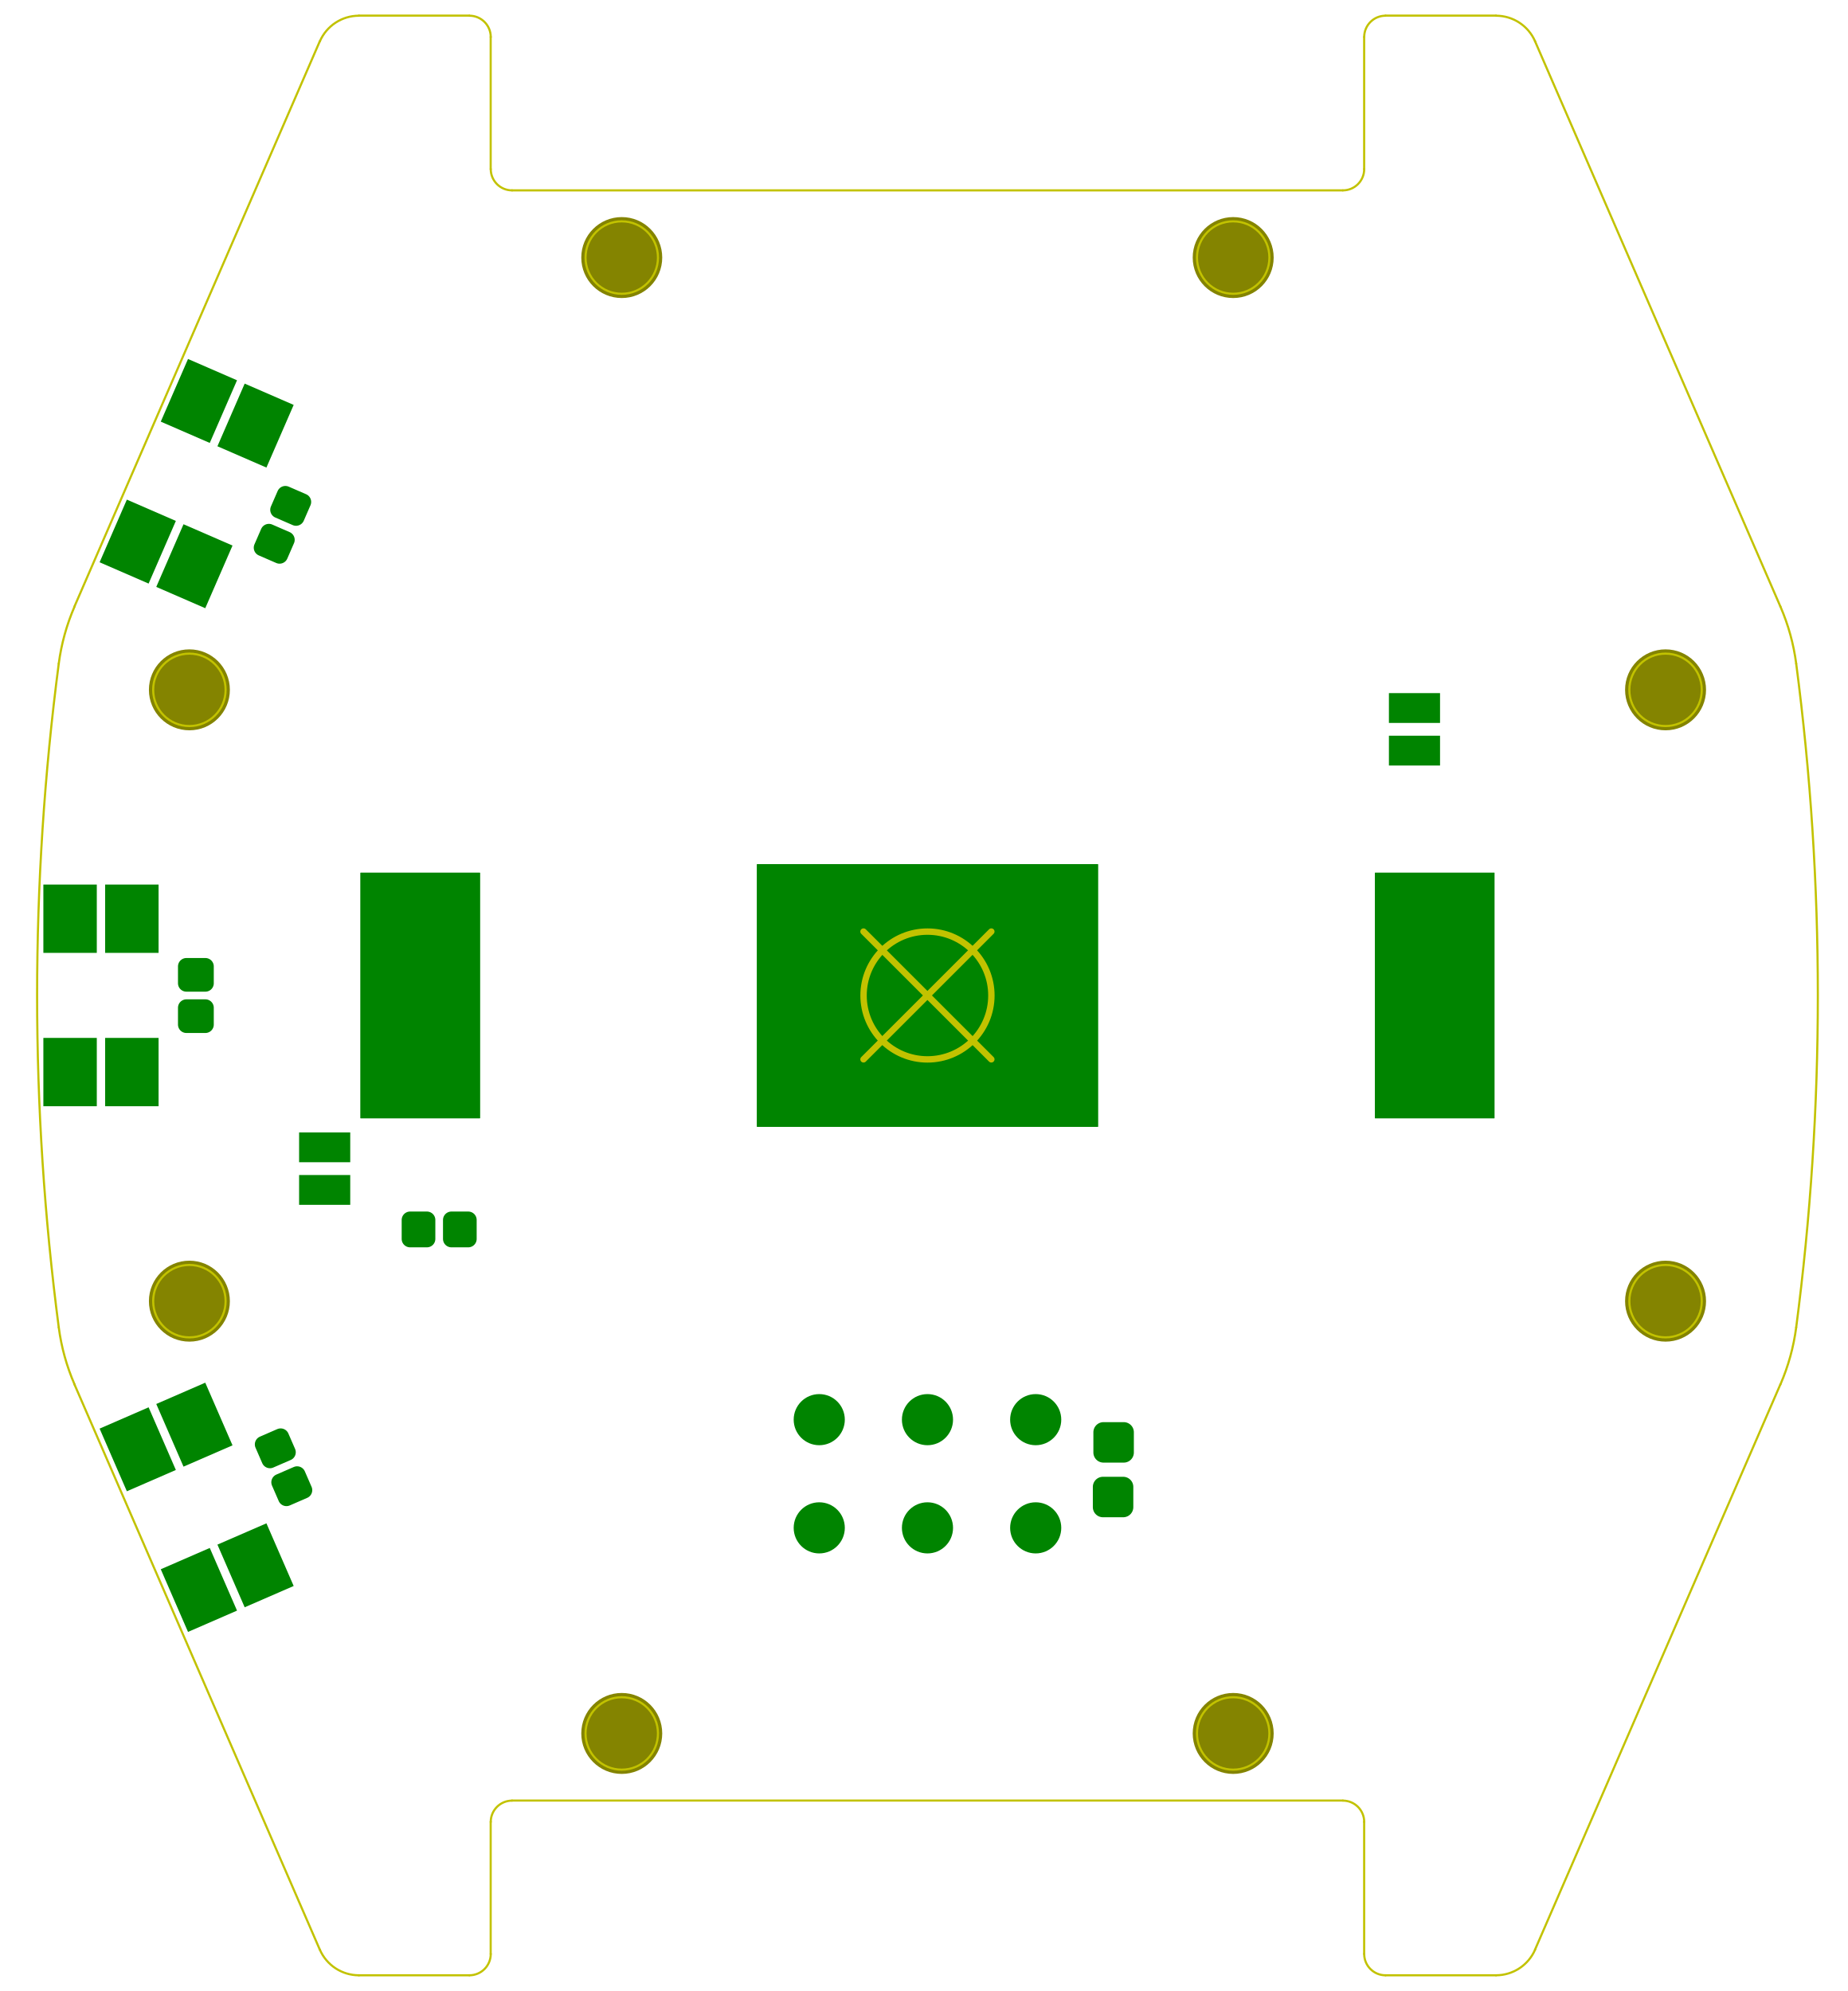
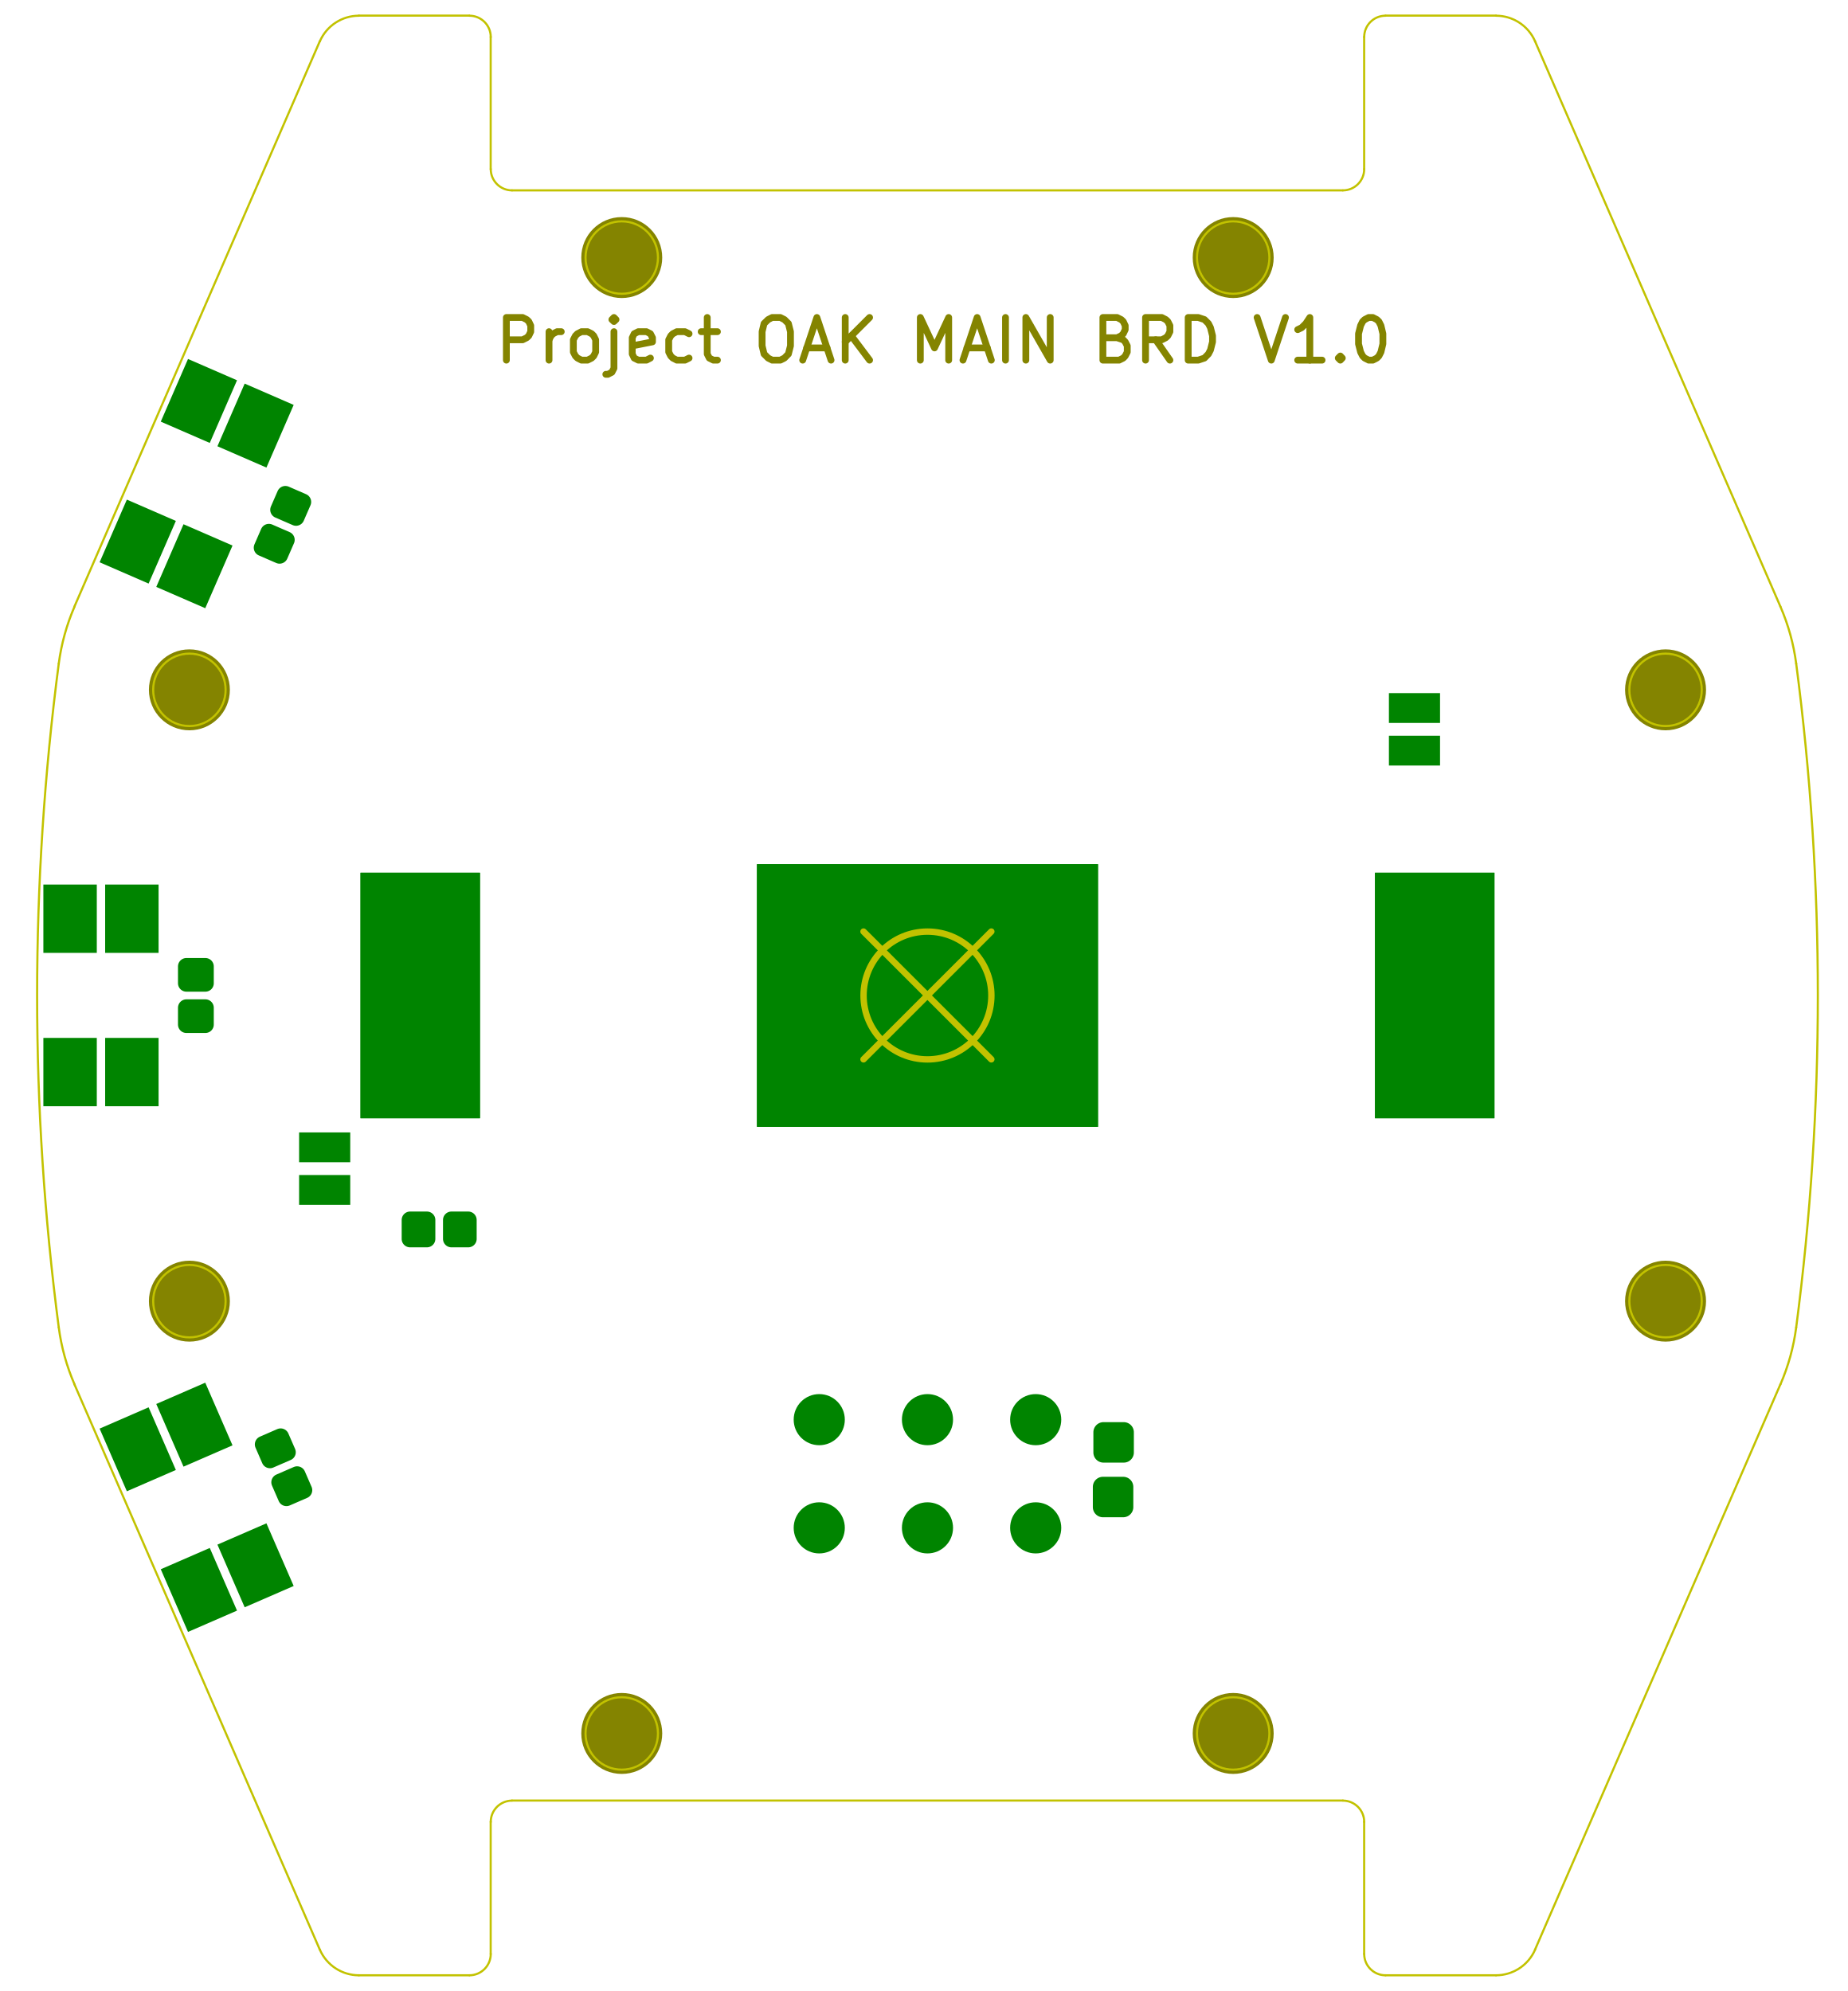
<svg xmlns="http://www.w3.org/2000/svg" version="1.1" width="4.336cm" height="4.674cm" viewBox="0 0 17070 18400">
  <g style="fill:#000000; fill-opacity:1;stroke:#000000; stroke-opacity:1; stroke-linecap:round; stroke-linejoin:round;" transform="translate(0 0) scale(1 1)">
</g>
  <g style="fill:#000000; fill-opacity:0.0;  stroke:#000000; stroke-width:-0; stroke-opacity:1;  stroke-linecap:round; stroke-linejoin:round;">
-     <g>
- </g>
-     <g style="fill:#008400; fill-opacity:0.0;  stroke:#008400; stroke-width:-0; stroke-opacity:1;  stroke-linecap:round; stroke-linejoin:round;">
+ </g>
+   <g style="fill:#848400; fill-opacity:0.0;  stroke:#848400; stroke-width:-0; stroke-opacity:1;  stroke-linecap:round; stroke-linejoin:round;">
+ </g>
+   <g style="fill:#848400; fill-opacity:0.0;  stroke:#848400; stroke-width:62.992; stroke-opacity:1;  stroke-linecap:round; stroke-linejoin:round;">
+     <text x="8720" y="3346.85" textLength="8190.94" font-size="524.934" lengthAdjust="spacingAndGlyphs" text-anchor="middle" opacity="0">Project OAK MAIN BRD V1.0</text>
+     <path d="M4679 3328 L4679 2934 L4829 2934 L4867 2953 L4886 2971 L4904 3009 L4904 3065 L4886 3103 L4867 3121 L4829 3140 L4679 3140 " />
+     <path d="M5073 3328 L5073 3065 " />
+     <path d="M5073 3140 L5092 3103 L5111 3084 L5148 3065 L5186 3065 " />
+     <path d="M5373 3328 L5336 3309 L5317 3290 L5298 3253 L5298 3140 L5317 3103 L5336 3084 L5373 3065 L5429 3065 L5467 3084 L5486 3103 L5504 3140 L5504 3253 L5486 3290 L5467 3309 L5429 3328 L5373 3328 " />
+     <path d="M5673 3065 L5673 3403 L5654 3440 L5617 3459 L5598 3459 " />
+     <path d="M5673 2934 L5654 2953 L5673 2971 L5692 2953 L5673 2934 L5673 2971 " />
+     <path d="M6010 3309 L5973 3328 L5898 3328 L5860 3309 L5842 3271 L5842 3121 L5860 3084 L5898 3065 L5973 3065 L6010 3084 L6029 3121 L6029 3159 L5842 3196 " />
+     <path d="M6367 3309 L6329 3328 L6254 3328 L6217 3309 L6198 3290 L6179 3253 L6179 3140 L6198 3103 L6217 3084 L6254 3065 L6329 3065 L6367 3084 " />
+     <path d="M6479 3065 L6629 3065 " />
+     <path d="M6535 2934 L6535 3271 L6554 3309 L6592 3328 L6629 3328 " />
+     <path d="M7135 2934 L7210 2934 L7248 2953 L7285 2990 L7304 3065 L7304 3196 L7285 3271 L7248 3309 L7210 3328 L7135 3328 L7098 3309 L7060 3271 L7042 3196 L7042 3065 L7060 2990 L7098 2953 L7135 2934 " />
+     <path d="M7454 3215 L7642 3215 " />
+     <path d="M7417 3328 L7548 2934 L7679 3328 " />
+     <path d="M7810 3328 L7810 2934 " />
+     <path d="M8035 3328 L7866 3103 " />
+     <path d="M8035 2934 L7810 3159 " />
+     <path d="M8504 3328 L8504 2934 L8635 3215 L8766 2934 L8766 3328 " />
+     <path d="M8935 3215 L9123 3215 " />
+     <path d="M8898 3328 L9029 2934 L9160 3328 " />
+     <path d="M9291 3328 L9291 2934 " />
+     <path d="M9479 3328 L9479 2934 L9704 3328 L9704 2934 " />
+     <path d="M10322 3121 L10379 3140 L10397 3159 L10416 3196 L10416 3253 L10397 3290 L10379 3309 L10341 3328 L10191 3328 L10191 2934 L10322 2934 L10360 2953 L10379 2971 L10397 3009 L10397 3046 L10379 3084 L10360 3103 L10322 3121 L10191 3121 " />
+     <path d="M10810 3328 L10679 3140 " />
+     <path d="M10585 3328 L10585 2934 L10735 2934 L10772 2953 L10791 2971 L10810 3009 L10810 3065 L10791 3103 L10772 3121 L10735 3140 L10585 3140 " />
+     <path d="M10979 3328 L10979 2934 L11072 2934 L11129 2953 L11166 2990 L11185 3028 L11204 3103 L11204 3159 L11185 3234 L11166 3271 L11129 3309 L11072 3328 L10979 3328 " />
+     <path d="M11616 2934 L11747 3328 L11878 2934 " />
+     <path d="M12216 3328 L11991 3328 " />
+     <path d="M12103 3328 L12103 2934 L12066 2990 L12028 3028 L11991 3046 " />
+     <path d="M12385 3290 L12403 3309 L12385 3328 L12366 3309 L12385 3290 L12385 3328 " />
+     <path d="M12647 2934 L12685 2934 L12722 2953 L12741 2971 L12760 3009 L12778 3084 L12778 3178 L12760 3253 L12741 3290 L12722 3309 L12685 3328 L12647 3328 L12610 3309 L12591 3290 L12572 3253 L12553 3178 L12553 3084 L12572 3009 L12591 2971 L12610 2953 L12647 2934 " />
+     <g>
+ </g>
+     <g>
+ </g>
+     <g>
+ </g>
+     <g>
+ </g>
+     <g style="fill:#008400; fill-opacity:0.0;  stroke:#008400; stroke-width:62.992; stroke-opacity:1;  stroke-linecap:round; stroke-linejoin:round;">
</g>
    <g style="fill:#008400; fill-opacity:0.0;  stroke:#008400; stroke-width:0; stroke-opacity:1;  stroke-linecap:round; stroke-linejoin:round;">
</g>
    <g style="fill:#008400; fill-opacity:1.0;  stroke:#008400; stroke-width:0; stroke-opacity:1;  stroke-linecap:round; stroke-linejoin:round;">
      <path style="fill:#008400; fill-opacity:1.0;  stroke:#008400; stroke-width:0; stroke-opacity:1;  stroke-linecap:round; stroke-linejoin:round;fill-rule:evenodd;" d="M 10182.3,13648.4 10173.3,13649.8 10164.4,13652 10155.7,13655.1 10147.4,13659 10139.5,13663.8 10132.2,13669.2 10125.4,13675.4 10119.2,13682.2 10113.8,13689.5 10109,13697.4 10105.1,13705.7 10102,13714.4 10099.8,13723.3 10098.4,13732.3 10098,13741.5 10098,13928.5 10098.4,13937.7 10099.8,13946.7 10102,13955.6 10105.1,13964.3 10109,13972.6 10113.8,13980.5 10119.2,13987.8 10125.4,13994.6 10132.2,14000.8 10139.5,14006.2 10147.4,14011 10155.7,14014.9 10164.4,14018 10173.3,14020.2 10182.3,14021.6 10191.5,14022 10378.5,14022 10387.7,14021.6 10396.7,14020.2 10405.6,14018 10414.3,14014.9 10422.6,14011 10430.5,14006.2 10437.8,14000.8 10444.6,13994.6 10450.8,13987.8 10456.2,13980.5 10461,13972.6 10464.9,13964.3 10468,13955.6 10470.2,13946.7 10471.6,13937.7 10472,13928.5 10472,13741.5 10471.6,13732.3 10470.2,13723.3 10468,13714.4 10464.9,13705.7 10461,13697.4 10456.2,13689.5 10450.8,13682.2 10444.6,13675.4 10437.8,13669.2 10430.5,13663.8 10422.6,13659 10414.3,13655.1 10405.6,13652 10396.7,13649.8 10387.7,13648.4 10378.5,13648 10191.5,13648 Z" />
    </g>
    <g>
</g>
    <g style="fill:#008400; fill-opacity:1.0;  stroke:#008400; stroke-width:0; stroke-opacity:1;  stroke-linecap:round; stroke-linejoin:round;">
      <path style="fill:#008400; fill-opacity:1.0;  stroke:#008400; stroke-width:0; stroke-opacity:1;  stroke-linecap:round; stroke-linejoin:round;fill-rule:evenodd;" d="M 10187.3,13143.4 10178.3,13144.8 10169.4,13147 10160.7,13150.1 10152.4,13154 10144.5,13158.8 10137.2,13164.2 10130.4,13170.4 10124.2,13177.2 10118.8,13184.5 10114,13192.4 10110.1,13200.7 10107,13209.4 10104.8,13218.3 10103.4,13227.3 10103,13236.5 10103,13423.5 10103.4,13432.7 10104.8,13441.7 10107,13450.6 10110.1,13459.3 10114,13467.6 10118.8,13475.5 10124.2,13482.8 10130.4,13489.6 10137.2,13495.8 10144.5,13501.2 10152.4,13506 10160.7,13509.9 10169.4,13513 10178.3,13515.2 10187.3,13516.6 10196.5,13517 10383.5,13517 10392.7,13516.6 10401.7,13515.2 10410.6,13513 10419.3,13509.9 10427.6,13506 10435.5,13501.2 10442.8,13495.8 10449.6,13489.6 10455.8,13482.8 10461.2,13475.5 10466,13467.6 10469.9,13459.3 10473,13450.6 10475.2,13441.7 10476.6,13432.7 10477,13423.5 10477,13236.5 10476.6,13227.3 10475.2,13218.3 10473,13209.4 10469.9,13200.7 10466,13192.4 10461.2,13184.5 10455.8,13177.2 10449.6,13170.4 10442.8,13164.2 10435.5,13158.8 10427.6,13154 10419.3,13150.1 10410.6,13147 10401.7,13144.8 10392.7,13143.4 10383.5,13143 10196.5,13143 Z" />
    </g>
    <g>
</g>
    <g>
</g>
    <g style="fill:#848400; fill-opacity:1.0;  stroke:#848400; stroke-width:0; stroke-opacity:1;  stroke-linecap:round; stroke-linejoin:round;">
      <circle cx="11394.9" cy="2380.02" r="374.016" />
    </g>
    <g style="fill:#848400; fill-opacity:1.0;  stroke:#848400; stroke-width:78.74; stroke-opacity:1;  stroke-linecap:round; stroke-linejoin:round;">
</g>
    <g>
</g>
    <g style="fill:#848400; fill-opacity:1.0;  stroke:#848400; stroke-width:78.74; stroke-opacity:1;  stroke-linecap:round; stroke-linejoin:round;">
</g>
    <g style="fill:#848400; fill-opacity:1.0;  stroke:#848400; stroke-width:0; stroke-opacity:1;  stroke-linecap:round; stroke-linejoin:round;">
      <circle cx="15390" cy="6375.07" r="374.016" />
    </g>
    <g style="fill:#848400; fill-opacity:1.0;  stroke:#848400; stroke-width:78.74; stroke-opacity:1;  stroke-linecap:round; stroke-linejoin:round;">
</g>
    <g>
</g>
    <g style="fill:#848400; fill-opacity:1.0;  stroke:#848400; stroke-width:78.74; stroke-opacity:1;  stroke-linecap:round; stroke-linejoin:round;">
</g>
    <g style="fill:#848400; fill-opacity:1.0;  stroke:#848400; stroke-width:0; stroke-opacity:1;  stroke-linecap:round; stroke-linejoin:round;">
      <circle cx="15390" cy="12024.9" r="374.016" />
    </g>
    <g style="fill:#848400; fill-opacity:1.0;  stroke:#848400; stroke-width:78.74; stroke-opacity:1;  stroke-linecap:round; stroke-linejoin:round;">
</g>
    <g>
</g>
    <g style="fill:#848400; fill-opacity:1.0;  stroke:#848400; stroke-width:78.74; stroke-opacity:1;  stroke-linecap:round; stroke-linejoin:round;">
</g>
    <g style="fill:#848400; fill-opacity:1.0;  stroke:#848400; stroke-width:0; stroke-opacity:1;  stroke-linecap:round; stroke-linejoin:round;">
      <circle cx="11394.9" cy="16020" r="374.016" />
    </g>
    <g style="fill:#848400; fill-opacity:1.0;  stroke:#848400; stroke-width:78.74; stroke-opacity:1;  stroke-linecap:round; stroke-linejoin:round;">
</g>
    <g>
</g>
    <g style="fill:#848400; fill-opacity:1.0;  stroke:#848400; stroke-width:78.74; stroke-opacity:1;  stroke-linecap:round; stroke-linejoin:round;">
</g>
    <g style="fill:#848400; fill-opacity:1.0;  stroke:#848400; stroke-width:0; stroke-opacity:1;  stroke-linecap:round; stroke-linejoin:round;">
      <circle cx="5745.07" cy="16020" r="374.016" />
    </g>
    <g style="fill:#848400; fill-opacity:1.0;  stroke:#848400; stroke-width:78.74; stroke-opacity:1;  stroke-linecap:round; stroke-linejoin:round;">
</g>
    <g>
</g>
    <g style="fill:#848400; fill-opacity:1.0;  stroke:#848400; stroke-width:78.74; stroke-opacity:1;  stroke-linecap:round; stroke-linejoin:round;">
</g>
    <g style="fill:#848400; fill-opacity:1.0;  stroke:#848400; stroke-width:0; stroke-opacity:1;  stroke-linecap:round; stroke-linejoin:round;">
      <circle cx="1750.02" cy="12024.9" r="374.016" />
    </g>
    <g style="fill:#848400; fill-opacity:1.0;  stroke:#848400; stroke-width:78.74; stroke-opacity:1;  stroke-linecap:round; stroke-linejoin:round;">
</g>
    <g>
</g>
    <g style="fill:#848400; fill-opacity:1.0;  stroke:#848400; stroke-width:78.74; stroke-opacity:1;  stroke-linecap:round; stroke-linejoin:round;">
</g>
    <g style="fill:#848400; fill-opacity:1.0;  stroke:#848400; stroke-width:0; stroke-opacity:1;  stroke-linecap:round; stroke-linejoin:round;">
      <circle cx="1750.02" cy="6375.07" r="374.016" />
    </g>
    <g style="fill:#848400; fill-opacity:1.0;  stroke:#848400; stroke-width:78.74; stroke-opacity:1;  stroke-linecap:round; stroke-linejoin:round;">
</g>
    <g>
</g>
    <g style="fill:#848400; fill-opacity:1.0;  stroke:#848400; stroke-width:78.74; stroke-opacity:1;  stroke-linecap:round; stroke-linejoin:round;">
</g>
    <g style="fill:#848400; fill-opacity:1.0;  stroke:#848400; stroke-width:0; stroke-opacity:1;  stroke-linecap:round; stroke-linejoin:round;">
      <circle cx="5745.07" cy="2380.02" r="374.016" />
    </g>
    <g style="fill:#848400; fill-opacity:1.0;  stroke:#848400; stroke-width:78.74; stroke-opacity:1;  stroke-linecap:round; stroke-linejoin:round;">
</g>
    <g>
</g>
    <g style="fill:#008400; fill-opacity:1.0;  stroke:#008400; stroke-width:78.74; stroke-opacity:1;  stroke-linecap:round; stroke-linejoin:round;">
</g>
    <g style="fill:#008400; fill-opacity:1.0;  stroke:#008400; stroke-width:0; stroke-opacity:1;  stroke-linecap:round; stroke-linejoin:round;">
      <path style="fill:#008400; fill-opacity:1.0;  stroke:#008400; stroke-width:0; stroke-opacity:1;  stroke-linecap:round; stroke-linejoin:round;fill-rule:evenodd;" d="M 13809,10334.6 13809,8065.35 12705,8065.35 12705,10334.6 Z" />
      <path style="fill:#008400; fill-opacity:1.0;  stroke:#008400; stroke-width:0; stroke-opacity:1;  stroke-linecap:round; stroke-linejoin:round;fill-rule:evenodd;" d="M 4434.96,10334.6 4434.96,8065.35 3331.02,8065.35 3331.02,10334.6 Z" />
      <path style="fill:#008400; fill-opacity:1.0;  stroke:#008400; stroke-width:0; stroke-opacity:1;  stroke-linecap:round; stroke-linejoin:round;fill-rule:evenodd;" d="M 10145.6,10413.4 10145.6,7986.61 6994.41,7986.61 6994.41,10413.4 Z" />
    </g>
    <g>
</g>
    <g>
</g>
    <g>
</g>
    <g>
</g>
    <g>
</g>
    <g style="fill:#008400; fill-opacity:1.0;  stroke:#008400; stroke-width:0; stroke-opacity:1;  stroke-linecap:round; stroke-linejoin:round;">
      <path style="fill:#008400; fill-opacity:1.0;  stroke:#008400; stroke-width:0; stroke-opacity:1;  stroke-linecap:round; stroke-linejoin:round;fill-rule:evenodd;" d="M 1938.29,14305.7 1485.54,14502.6 1737.35,15081.7 2190.1,14884.8 Z" />
      <path style="fill:#008400; fill-opacity:1.0;  stroke:#008400; stroke-width:0; stroke-opacity:1;  stroke-linecap:round; stroke-linejoin:round;fill-rule:evenodd;" d="M 1373.14,13005.9 920.382,13202.8 1172.19,13781.9 1624.94,13585.1 Z" />
      <path style="fill:#008400; fill-opacity:1.0;  stroke:#008400; stroke-width:0; stroke-opacity:1;  stroke-linecap:round; stroke-linejoin:round;fill-rule:evenodd;" d="M 2461.81,14078.1 2009.06,14274.9 2260.86,14854.1 2713.62,14657.2 Z" />
      <path style="fill:#008400; fill-opacity:1.0;  stroke:#008400; stroke-width:0; stroke-opacity:1;  stroke-linecap:round; stroke-linejoin:round;fill-rule:evenodd;" d="M 1896.65,12778.3 1443.9,12975.2 1695.71,13554.3 2148.46,13357.4 Z" />
    </g>
    <g>
</g>
    <g style="fill:#008400; fill-opacity:1.0;  stroke:#008400; stroke-width:0; stroke-opacity:1;  stroke-linecap:round; stroke-linejoin:round;">
      <path style="fill:#008400; fill-opacity:1.0;  stroke:#008400; stroke-width:0; stroke-opacity:1;  stroke-linecap:round; stroke-linejoin:round;fill-rule:evenodd;" d="M 894.417,9591.91 400.717,9591.91 400.717,10223.4 894.417,10223.4 Z" />
      <path style="fill:#008400; fill-opacity:1.0;  stroke:#008400; stroke-width:0; stroke-opacity:1;  stroke-linecap:round; stroke-linejoin:round;fill-rule:evenodd;" d="M 894.417,8174.59 400.717,8174.59 400.717,8806.09 894.417,8806.09 Z" />
      <path style="fill:#008400; fill-opacity:1.0;  stroke:#008400; stroke-width:0; stroke-opacity:1;  stroke-linecap:round; stroke-linejoin:round;fill-rule:evenodd;" d="M 1465.28,9591.91 971.583,9591.91 971.583,10223.4 1465.28,10223.4 Z" />
      <path style="fill:#008400; fill-opacity:1.0;  stroke:#008400; stroke-width:0; stroke-opacity:1;  stroke-linecap:round; stroke-linejoin:round;fill-rule:evenodd;" d="M 1465.28,8174.59 971.583,8174.59 971.583,8806.09 1465.28,8806.09 Z" />
    </g>
    <g>
</g>
    <g style="fill:#008400; fill-opacity:1.0;  stroke:#008400; stroke-width:0; stroke-opacity:1;  stroke-linecap:round; stroke-linejoin:round;">
      <path style="fill:#008400; fill-opacity:1.0;  stroke:#008400; stroke-width:0; stroke-opacity:1;  stroke-linecap:round; stroke-linejoin:round;fill-rule:evenodd;" d="M 1624.94,4813.94 1172.19,4617.08 920.382,5196.2 1373.14,5393.06 Z" />
      <path style="fill:#008400; fill-opacity:1.0;  stroke:#008400; stroke-width:0; stroke-opacity:1;  stroke-linecap:round; stroke-linejoin:round;fill-rule:evenodd;" d="M 2190.1,3514.17 1737.35,3317.31 1485.54,3896.43 1938.29,4093.29 Z" />
      <path style="fill:#008400; fill-opacity:1.0;  stroke:#008400; stroke-width:0; stroke-opacity:1;  stroke-linecap:round; stroke-linejoin:round;fill-rule:evenodd;" d="M 2148.46,5041.57 1695.71,4844.71 1443.9,5423.83 1896.65,5620.69 Z" />
      <path style="fill:#008400; fill-opacity:1.0;  stroke:#008400; stroke-width:0; stroke-opacity:1;  stroke-linecap:round; stroke-linejoin:round;fill-rule:evenodd;" d="M 2713.62,3741.8 2260.86,3544.94 2009.06,4124.06 2461.81,4320.92 Z" />
    </g>
    <g>
</g>
    <g>
</g>
    <g>
</g>
    <g>
</g>
    <g>
</g>
    <g style="fill:#008400; fill-opacity:1.0;  stroke:#008400; stroke-width:0; stroke-opacity:1;  stroke-linecap:round; stroke-linejoin:round;">
      <path style="fill:#008400; fill-opacity:1.0;  stroke:#008400; stroke-width:0; stroke-opacity:1;  stroke-linecap:round; stroke-linejoin:round;fill-rule:evenodd;" d="M 1714.78,9235.81 1707.23,9236.93 1699.83,9238.78 1692.65,9241.35 1685.75,9244.61 1679.2,9248.54 1673.07,9253.08 1667.42,9258.21 1662.3,9263.86 1657.75,9269.99 1653.83,9276.54 1650.56,9283.43 1647.99,9290.62 1646.14,9298.02 1645.02,9305.57 1644.65,9313.19 1644.65,9468.7 1645.02,9476.32 1646.14,9483.87 1647.99,9491.27 1650.56,9498.46 1653.83,9505.35 1657.75,9511.9 1662.3,9518.03 1667.42,9523.68 1673.07,9528.81 1679.2,9533.35 1685.75,9537.28 1692.65,9540.54 1699.83,9543.11 1707.23,9544.96 1714.78,9546.08 1722.4,9546.46 1897.6,9546.46 1905.22,9546.08 1912.77,9544.96 1920.17,9543.11 1927.35,9540.54 1934.25,9537.28 1940.8,9533.35 1946.93,9528.81 1952.58,9523.68 1957.7,9518.03 1962.25,9511.9 1966.17,9505.35 1969.44,9498.46 1972.01,9491.27 1973.86,9483.87 1974.98,9476.32 1975.35,9468.7 1975.35,9313.19 1974.98,9305.57 1973.86,9298.02 1972.01,9290.62 1969.44,9283.43 1966.17,9276.54 1962.25,9269.99 1957.7,9263.86 1952.58,9258.21 1946.93,9253.08 1940.8,9248.54 1934.25,9244.61 1927.35,9241.35 1920.17,9238.78 1912.77,9236.93 1905.22,9235.81 1897.6,9235.43 1722.4,9235.43 Z" />
      <path style="fill:#008400; fill-opacity:1.0;  stroke:#008400; stroke-width:0; stroke-opacity:1;  stroke-linecap:round; stroke-linejoin:round;fill-rule:evenodd;" d="M 1714.78,8853.92 1707.23,8855.04 1699.83,8856.89 1692.65,8859.46 1685.75,8862.72 1679.2,8866.65 1673.07,8871.19 1667.42,8876.32 1662.3,8881.97 1657.75,8888.1 1653.83,8894.65 1650.56,8901.54 1647.99,8908.73 1646.14,8916.13 1645.02,8923.68 1644.65,8931.3 1644.65,9086.81 1645.02,9094.43 1646.14,9101.98 1647.99,9109.38 1650.56,9116.57 1653.83,9123.46 1657.75,9130.01 1662.3,9136.14 1667.42,9141.79 1673.07,9146.92 1679.2,9151.46 1685.75,9155.39 1692.65,9158.65 1699.83,9161.22 1707.23,9163.07 1714.78,9164.19 1722.4,9164.57 1897.6,9164.57 1905.22,9164.19 1912.77,9163.07 1920.17,9161.22 1927.35,9158.65 1934.25,9155.39 1940.8,9151.46 1946.93,9146.92 1952.58,9141.79 1957.7,9136.14 1962.25,9130.01 1966.17,9123.46 1969.44,9116.57 1972.01,9109.38 1973.86,9101.98 1974.98,9094.43 1975.35,9086.81 1975.35,8931.3 1974.98,8923.68 1973.86,8916.13 1972.01,8908.73 1969.44,8901.54 1966.17,8894.65 1962.25,8888.1 1957.7,8881.97 1952.58,8876.32 1946.93,8871.19 1940.8,8866.65 1934.25,8862.72 1927.35,8859.46 1920.17,8856.89 1912.77,8855.04 1905.22,8853.92 1897.6,8853.54 1722.4,8853.54 Z" />
    </g>
    <g>
</g>
    <g style="fill:#008400; fill-opacity:1.0;  stroke:#008400; stroke-width:0; stroke-opacity:1;  stroke-linecap:round; stroke-linejoin:round;">
      <path style="fill:#008400; fill-opacity:1.0;  stroke:#008400; stroke-width:0; stroke-opacity:1;  stroke-linecap:round; stroke-linejoin:round;fill-rule:evenodd;" d="M 2630.54,4491.15 2622.97,4492.14 2615.54,4493.87 2608.31,4496.31 2601.36,4499.45 2594.75,4503.26 2588.54,4507.7 2582.8,4512.72 2577.57,4518.29 2572.92,4524.34 2568.89,4530.81 2565.5,4537.65 2503.49,4680.26 2500.8,4687.4 2498.82,4694.77 2497.56,4702.3 2497.06,4709.91 2497.3,4717.54 2498.29,4725.11 2500.01,4732.54 2502.46,4739.77 2505.6,4746.72 2509.41,4753.33 2513.84,4759.54 2518.87,4765.28 2524.43,4770.51 2530.48,4775.16 2536.96,4779.19 2543.8,4782.58 2704.46,4852.44 2711.6,4855.13 2718.97,4857.11 2726.5,4858.37 2734.11,4858.87 2741.74,4858.63 2749.3,4857.64 2756.74,4855.92 2763.96,4853.47 2770.92,4850.33 2777.53,4846.52 2783.74,4842.09 2789.48,4837.06 2794.7,4831.5 2799.35,4825.45 2803.39,4818.97 2806.77,4812.13 2868.78,4669.52 2871.48,4662.38 2873.46,4655.01 2874.71,4647.49 2875.22,4639.87 2874.98,4632.25 2873.99,4624.68 2872.27,4617.25 2869.82,4610.02 2866.68,4603.06 2862.87,4596.45 2858.44,4590.24 2853.41,4584.5 2847.85,4579.28 2841.8,4574.63 2835.32,4570.59 2828.48,4567.21 2667.82,4497.35 2660.68,4494.65 2653.31,4492.67 2645.78,4491.42 2638.17,4490.91 Z" />
      <path style="fill:#008400; fill-opacity:1.0;  stroke:#008400; stroke-width:0; stroke-opacity:1;  stroke-linecap:round; stroke-linejoin:round;fill-rule:evenodd;" d="M 2478.26,4841.37 2470.7,4842.36 2463.26,4844.08 2456.04,4846.53 2449.08,4849.67 2442.47,4853.48 2436.26,4857.91 2430.52,4862.94 2425.3,4868.5 2420.65,4874.55 2416.61,4881.03 2413.23,4887.87 2351.22,5030.48 2348.52,5037.62 2346.54,5044.99 2345.29,5052.51 2344.78,5060.13 2345.02,5067.75 2346.01,5075.32 2347.73,5082.75 2350.18,5089.98 2353.32,5096.94 2357.13,5103.55 2361.56,5109.76 2366.59,5115.5 2372.15,5120.72 2378.2,5125.37 2384.68,5129.41 2391.52,5132.79 2552.18,5202.65 2559.32,5205.35 2566.69,5207.33 2574.22,5208.58 2581.83,5209.09 2589.46,5208.85 2597.03,5207.86 2604.46,5206.13 2611.69,5203.69 2618.64,5200.55 2625.25,5196.74 2631.46,5192.3 2637.2,5187.28 2642.43,5181.71 2647.08,5175.66 2651.11,5169.19 2654.5,5162.35 2716.51,5019.74 2719.2,5012.6 2721.18,5005.23 2722.44,4997.7 2722.94,4990.09 2722.7,4982.46 2721.71,4974.89 2719.99,4967.46 2717.54,4960.23 2714.4,4953.28 2710.59,4946.67 2706.16,4940.46 2701.13,4934.72 2695.57,4929.49 2689.52,4924.84 2683.04,4920.81 2676.2,4917.42 2515.54,4847.56 2508.4,4844.87 2501.03,4842.89 2493.5,4841.63 2485.89,4841.13 Z" />
    </g>
    <g>
</g>
    <g style="fill:#008400; fill-opacity:1.0;  stroke:#008400; stroke-width:0; stroke-opacity:1;  stroke-linecap:round; stroke-linejoin:round;">
      <path style="fill:#008400; fill-opacity:1.0;  stroke:#008400; stroke-width:0; stroke-opacity:1;  stroke-linecap:round; stroke-linejoin:round;fill-rule:evenodd;" d="M 2584.22,13201.4 2576.69,13202.7 2569.32,13204.7 2562.18,13207.3 2401.52,13277.2 2394.68,13280.6 2388.2,13284.6 2382.15,13289.3 2376.59,13294.5 2371.56,13300.2 2367.13,13306.5 2363.32,13313.1 2360.18,13320 2357.73,13327.2 2356.01,13334.7 2355.02,13342.2 2354.78,13349.9 2355.29,13357.5 2356.54,13365 2358.52,13372.4 2361.22,13379.5 2423.23,13522.1 2426.61,13529 2430.65,13535.4 2435.3,13541.5 2440.52,13547.1 2446.26,13552.1 2452.47,13556.5 2459.08,13560.3 2466.04,13563.5 2473.26,13565.9 2480.7,13567.6 2488.26,13568.6 2495.89,13568.9 2503.5,13568.4 2511.03,13567.1 2518.4,13565.1 2525.54,13562.4 2686.2,13492.6 2693.04,13489.2 2699.52,13485.2 2705.57,13480.5 2711.13,13475.3 2716.16,13469.5 2720.59,13463.3 2724.4,13456.7 2727.54,13449.8 2729.99,13442.5 2731.71,13435.1 2732.7,13427.5 2732.94,13419.9 2732.44,13412.3 2731.18,13404.8 2729.2,13397.4 2726.51,13390.3 2664.5,13247.7 2661.11,13240.8 2657.08,13234.3 2652.43,13228.3 2647.2,13222.7 2641.46,13217.7 2635.25,13213.3 2628.64,13209.5 2621.69,13206.3 2614.46,13203.9 2607.03,13202.1 2599.46,13201.2 2591.83,13200.9 Z" />
      <path style="fill:#008400; fill-opacity:1.0;  stroke:#008400; stroke-width:0; stroke-opacity:1;  stroke-linecap:round; stroke-linejoin:round;fill-rule:evenodd;" d="M 2736.5,13551.6 2728.97,13552.9 2721.6,13554.9 2714.46,13557.6 2553.8,13627.4 2546.96,13630.8 2540.48,13634.8 2534.43,13639.5 2528.87,13644.7 2523.84,13650.5 2519.41,13656.7 2515.6,13663.3 2512.46,13670.2 2510.01,13677.5 2508.29,13684.9 2507.3,13692.5 2507.06,13700.1 2507.56,13707.7 2508.82,13715.2 2510.8,13722.6 2513.49,13729.7 2575.5,13872.3 2578.89,13879.2 2582.92,13885.7 2587.57,13891.7 2592.8,13897.3 2598.54,13902.3 2604.75,13906.7 2611.36,13910.5 2618.31,13913.7 2625.54,13916.1 2632.97,13917.9 2640.54,13918.8 2648.17,13919.1 2655.78,13918.6 2663.31,13917.3 2670.68,13915.3 2677.82,13912.7 2838.48,13842.8 2845.32,13839.4 2851.8,13835.4 2857.85,13830.7 2863.41,13825.5 2868.44,13819.8 2872.87,13813.5 2876.68,13806.9 2879.82,13800 2882.27,13792.8 2883.99,13785.3 2884.98,13777.8 2885.22,13770.1 2884.71,13762.5 2883.46,13755 2881.48,13747.6 2878.78,13740.5 2816.77,13597.9 2813.39,13591 2809.35,13584.6 2804.7,13578.5 2799.48,13572.9 2793.74,13567.9 2787.53,13563.5 2780.92,13559.7 2773.96,13556.5 2766.74,13554.1 2759.3,13552.4 2751.74,13551.4 2744.11,13551.1 Z" />
    </g>
    <g>
</g>
    <g style="fill:#008400; fill-opacity:1.0;  stroke:#008400; stroke-width:0; stroke-opacity:1;  stroke-linecap:round; stroke-linejoin:round;">
      <path style="fill:#008400; fill-opacity:1.0;  stroke:#008400; stroke-width:0; stroke-opacity:1;  stroke-linecap:round; stroke-linejoin:round;fill-rule:evenodd;" d="M 3781.68,11197 3774.13,11198.1 3766.73,11200 3759.54,11202.6 3752.65,11205.8 3746.1,11209.8 3739.97,11214.3 3734.32,11219.4 3729.19,11225.1 3724.65,11231.2 3720.72,11237.7 3717.46,11244.6 3714.89,11251.8 3713.04,11259.2 3711.92,11266.8 3711.54,11274.4 3711.54,11449.6 3711.92,11457.2 3713.04,11464.8 3714.89,11472.2 3717.46,11479.4 3720.72,11486.3 3724.65,11492.8 3729.19,11498.9 3734.32,11504.6 3739.97,11509.7 3746.1,11514.2 3752.65,11518.2 3759.54,11521.4 3766.73,11524 3774.13,11525.9 3781.68,11527 3789.3,11527.4 3944.81,11527.4 3952.43,11527 3959.98,11525.9 3967.38,11524 3974.57,11521.4 3981.46,11518.2 3988.01,11514.2 3994.14,11509.7 3999.79,11504.6 4004.92,11498.9 4009.46,11492.8 4013.39,11486.3 4016.65,11479.4 4019.22,11472.2 4021.07,11464.8 4022.19,11457.2 4022.57,11449.6 4022.57,11274.4 4022.19,11266.8 4021.07,11259.2 4019.22,11251.8 4016.65,11244.6 4013.39,11237.7 4009.46,11231.2 4004.92,11225.1 3999.79,11219.4 3994.14,11214.3 3988.01,11209.8 3981.46,11205.8 3974.57,11202.6 3967.38,11200 3959.98,11198.1 3952.43,11197 3944.81,11196.6 3789.3,11196.6 Z" />
      <path style="fill:#008400; fill-opacity:1.0;  stroke:#008400; stroke-width:0; stroke-opacity:1;  stroke-linecap:round; stroke-linejoin:round;fill-rule:evenodd;" d="M 4163.57,11197 4156.02,11198.1 4148.62,11200 4141.43,11202.6 4134.54,11205.8 4127.99,11209.8 4121.86,11214.3 4116.21,11219.4 4111.08,11225.1 4106.54,11231.2 4102.61,11237.7 4099.35,11244.6 4096.78,11251.8 4094.93,11259.2 4093.81,11266.8 4093.43,11274.4 4093.43,11449.6 4093.81,11457.2 4094.93,11464.8 4096.78,11472.2 4099.35,11479.4 4102.61,11486.3 4106.54,11492.8 4111.08,11498.9 4116.21,11504.6 4121.86,11509.7 4127.99,11514.2 4134.54,11518.2 4141.43,11521.4 4148.62,11524 4156.02,11525.9 4163.57,11527 4171.19,11527.4 4326.7,11527.4 4334.32,11527 4341.87,11525.9 4349.27,11524 4356.46,11521.4 4363.35,11518.2 4369.9,11514.2 4376.03,11509.7 4381.68,11504.6 4386.81,11498.9 4391.35,11492.8 4395.28,11486.3 4398.54,11479.4 4401.11,11472.2 4402.96,11464.8 4404.08,11457.2 4404.46,11449.6 4404.46,11274.4 4404.08,11266.8 4402.96,11259.2 4401.11,11251.8 4398.54,11244.6 4395.28,11237.7 4391.35,11231.2 4386.81,11225.1 4381.68,11219.4 4376.03,11214.3 4369.9,11209.8 4363.35,11205.8 4356.46,11202.6 4349.27,11200 4341.87,11198.1 4334.32,11197 4326.7,11196.6 4171.19,11196.6 Z" />
    </g>
    <g>
</g>
    <g>
</g>
    <g>
</g>
    <g>
</g>
    <g>
</g>
    <g>
</g>
    <g>
</g>
    <g>
</g>
    <g>
</g>
    <g>
</g>
    <g>
</g>
    <g>
</g>
    <g>
</g>
    <g>
</g>
    <g>
</g>
    <g>
</g>
    <g>
</g>
    <g>
</g>
    <g>
</g>
    <g>
</g>
    <g>
</g>
    <g>
</g>
    <g>
</g>
    <g>
</g>
    <g>
</g>
    <g>
</g>
    <g>
</g>
    <g>
</g>
    <g>
</g>
    <g>
</g>
    <g>
</g>
    <g>
</g>
    <g>
</g>
    <g>
</g>
    <g>
</g>
    <g>
</g>
    <g>
</g>
    <g>
</g>
    <g>
</g>
    <g>
</g>
    <g>
</g>
    <g>
</g>
    <g>
</g>
    <g>
</g>
    <g>
</g>
    <g>
</g>
    <g>
</g>
    <g>
</g>
    <g>
</g>
    <g>
</g>
    <g>
</g>
    <g>
</g>
    <g>
</g>
    <g>
</g>
    <g>
</g>
    <g style="fill:#008400; fill-opacity:1.0;  stroke:#008400; stroke-width:0; stroke-opacity:1;  stroke-linecap:round; stroke-linejoin:round;">
      <circle cx="7570" cy="14120" r="236.22" />
    </g>
    <g style="fill:#008400; fill-opacity:1.0;  stroke:#008400; stroke-width:78.74; stroke-opacity:1;  stroke-linecap:round; stroke-linejoin:round;">
</g>
    <g>
</g>
    <g style="fill:#008400; fill-opacity:1.0;  stroke:#008400; stroke-width:78.74; stroke-opacity:1;  stroke-linecap:round; stroke-linejoin:round;">
</g>
    <g style="fill:#008400; fill-opacity:1.0;  stroke:#008400; stroke-width:0; stroke-opacity:1;  stroke-linecap:round; stroke-linejoin:round;">
      <circle cx="8570" cy="14120" r="236.22" />
    </g>
    <g style="fill:#008400; fill-opacity:1.0;  stroke:#008400; stroke-width:78.74; stroke-opacity:1;  stroke-linecap:round; stroke-linejoin:round;">
</g>
    <g>
</g>
    <g style="fill:#008400; fill-opacity:1.0;  stroke:#008400; stroke-width:78.74; stroke-opacity:1;  stroke-linecap:round; stroke-linejoin:round;">
</g>
    <g style="fill:#008400; fill-opacity:1.0;  stroke:#008400; stroke-width:0; stroke-opacity:1;  stroke-linecap:round; stroke-linejoin:round;">
      <circle cx="7570" cy="13120" r="236.22" />
    </g>
    <g style="fill:#008400; fill-opacity:1.0;  stroke:#008400; stroke-width:78.74; stroke-opacity:1;  stroke-linecap:round; stroke-linejoin:round;">
</g>
    <g>
</g>
    <g style="fill:#008400; fill-opacity:1.0;  stroke:#008400; stroke-width:78.74; stroke-opacity:1;  stroke-linecap:round; stroke-linejoin:round;">
</g>
    <g style="fill:#008400; fill-opacity:1.0;  stroke:#008400; stroke-width:0; stroke-opacity:1;  stroke-linecap:round; stroke-linejoin:round;">
      <circle cx="8570" cy="13120" r="236.22" />
    </g>
    <g style="fill:#008400; fill-opacity:1.0;  stroke:#008400; stroke-width:78.74; stroke-opacity:1;  stroke-linecap:round; stroke-linejoin:round;">
</g>
    <g>
</g>
    <g style="fill:#008400; fill-opacity:1.0;  stroke:#008400; stroke-width:78.74; stroke-opacity:1;  stroke-linecap:round; stroke-linejoin:round;">
</g>
    <g style="fill:#008400; fill-opacity:1.0;  stroke:#008400; stroke-width:0; stroke-opacity:1;  stroke-linecap:round; stroke-linejoin:round;">
      <circle cx="9570" cy="13120" r="236.22" />
    </g>
    <g style="fill:#008400; fill-opacity:1.0;  stroke:#008400; stroke-width:78.74; stroke-opacity:1;  stroke-linecap:round; stroke-linejoin:round;">
</g>
    <g>
</g>
    <g style="fill:#008400; fill-opacity:1.0;  stroke:#008400; stroke-width:78.74; stroke-opacity:1;  stroke-linecap:round; stroke-linejoin:round;">
</g>
    <g style="fill:#008400; fill-opacity:1.0;  stroke:#008400; stroke-width:0; stroke-opacity:1;  stroke-linecap:round; stroke-linejoin:round;">
      <circle cx="9570" cy="14120" r="236.22" />
    </g>
    <g style="fill:#008400; fill-opacity:1.0;  stroke:#008400; stroke-width:78.74; stroke-opacity:1;  stroke-linecap:round; stroke-linejoin:round;">
</g>
    <g>
</g>
    <g>
</g>
    <g>
</g>
    <g>
</g>
    <g>
</g>
    <g style="fill:#008400; fill-opacity:1.0;  stroke:#008400; stroke-width:78.74; stroke-opacity:1;  stroke-linecap:round; stroke-linejoin:round;">
</g>
    <g style="fill:#008400; fill-opacity:1.0;  stroke:#008400; stroke-width:0; stroke-opacity:1;  stroke-linecap:round; stroke-linejoin:round;">
      <path style="fill:#008400; fill-opacity:1.0;  stroke:#008400; stroke-width:0; stroke-opacity:1;  stroke-linecap:round; stroke-linejoin:round;fill-rule:evenodd;" d="M 10145.6,10413.4 10145.6,7986.61 6994.41,7986.61 6994.41,10413.4 Z" />
      <path style="fill:#008400; fill-opacity:1.0;  stroke:#008400; stroke-width:0; stroke-opacity:1;  stroke-linecap:round; stroke-linejoin:round;fill-rule:evenodd;" d="M 4434.96,10334.6 4434.96,8065.35 3331.02,8065.35 3331.02,10334.6 Z" />
      <path style="fill:#008400; fill-opacity:1.0;  stroke:#008400; stroke-width:0; stroke-opacity:1;  stroke-linecap:round; stroke-linejoin:round;fill-rule:evenodd;" d="M 13809,10334.6 13809,8065.35 12705,8065.35 12705,10334.6 Z" />
    </g>
    <g>
</g>
    <g>
</g>
    <g style="fill:#008400; fill-opacity:1.0;  stroke:#008400; stroke-width:0; stroke-opacity:1;  stroke-linecap:round; stroke-linejoin:round;">
      <path style="fill:#008400; fill-opacity:1.0;  stroke:#008400; stroke-width:0; stroke-opacity:1;  stroke-linecap:round; stroke-linejoin:round;fill-rule:evenodd;" d="M 3236.22,10740.9 3236.22,10465.4 2763.78,10465.4 2763.78,10740.9 Z" />
      <path style="fill:#008400; fill-opacity:1.0;  stroke:#008400; stroke-width:0; stroke-opacity:1;  stroke-linecap:round; stroke-linejoin:round;fill-rule:evenodd;" d="M 3236.22,11134.6 3236.22,10859.1 2763.78,10859.1 2763.78,11134.6 Z" />
    </g>
    <g>
</g>
    <g>
</g>
    <g>
</g>
    <g>
</g>
    <g>
</g>
    <g>
</g>
    <g>
</g>
    <g>
</g>
    <g style="fill:#008400; fill-opacity:1.0;  stroke:#008400; stroke-width:0; stroke-opacity:1;  stroke-linecap:round; stroke-linejoin:round;">
      <path style="fill:#008400; fill-opacity:1.0;  stroke:#008400; stroke-width:0; stroke-opacity:1;  stroke-linecap:round; stroke-linejoin:round;fill-rule:evenodd;" d="M 13306.2,6680.94 13306.2,6405.35 12833.8,6405.35 12833.8,6680.94 Z" />
      <path style="fill:#008400; fill-opacity:1.0;  stroke:#008400; stroke-width:0; stroke-opacity:1;  stroke-linecap:round; stroke-linejoin:round;fill-rule:evenodd;" d="M 13306.2,7074.65 13306.2,6799.06 12833.8,6799.06 12833.8,7074.65 Z" />
    </g>
    <g>
</g>
    <g>
</g>
    <g>
</g>
    <g>
</g>
    <g>
</g>
    <g>
</g>
    <g>
</g>
    <g>
</g>
    <g>
</g>
    <g>
</g>
    <g>
</g>
    <g>
</g>
    <g>
</g>
    <g>
</g>
    <g>
</g>
  </g>
  <g style="fill:#000000; fill-opacity:1.0;  stroke:#000000; stroke-width:0; stroke-opacity:1;  stroke-linecap:round; stroke-linejoin:round;">
</g>
  <g style="fill:#C2C200; fill-opacity:1.0;  stroke:#C2C200; stroke-width:0; stroke-opacity:1;  stroke-linecap:round; stroke-linejoin:round;">
</g>
  <g style="fill:#C2C200; fill-opacity:0.0;  stroke:#C2C200; stroke-width:19.685; stroke-opacity:1;  stroke-linecap:round; stroke-linejoin:round;">
    <circle cx="15390" cy="12024.9" r="334.646" />
    <circle cx="15390" cy="6375.07" r="334.646" />
    <circle cx="5745.07" cy="16020" r="334.646" />
    <circle cx="11394.9" cy="16020" r="334.646" />
    <circle cx="5745.07" cy="2380.02" r="334.646" />
    <circle cx="11394.9" cy="2380.02" r="334.646" />
    <circle cx="1750.02" cy="6375.07" r="334.646" />
    <circle cx="1750.02" cy="12024.9" r="334.646" />
    <path d="M14184 381 L16451 5605 " />
    <path d="M14184.6 381.871 A393.701 393.701 0.0 0 0 13823.5 144.882" />
    <path d="M12802 144 L13823 144 " />
    <path d="M12802.3 144.882 A196.85 196.85 0.0 0 0 12605.4 341.733" />
    <path d="M12605 1562 L12605 341 " />
    <path d="M12408.6 1759.06 A196.85 196.85 0.0 0 0 12605.4 1562.21" />
    <path d="M4731 1759 L12408 1759 " />
    <path d="M4534.57 1562.21 A196.85 196.85 0.0 0 0 4731.42 1759.06" />
    <path d="M4534 341 L4534 1562 " />
    <path d="M4534.57 341.733 A196.85 196.85 0.0 0 0 4337.72 144.882" />
    <path d="M3316 144 L4337 144 " />
    <path d="M3316.53 144.882 A393.701 393.701 0.0 0 0 2955.36 381.871" />
    <path d="M688 5605 L2955 381 " />
    <path d="M688.835 5605.42 A1968.5 1968.5 0.0 0 0 542.824 6133.43" />
    <path d="M542.824 6133.43 A23622 23622 0.0 0 0 542.824 12266.6" />
    <path d="M542.824 12266.6 A1968.5 1968.5 0.0 0 0 688.835 12794.6" />
    <path d="M2955 18018 L688 12794 " />
    <path d="M2955.36 18018.1 A393.701 393.701 0.0 0 0 3316.53 18255.1" />
    <path d="M4337 18255 L3316 18255 " />
    <path d="M4337.72 18255.1 A196.85 196.85 0.0 0 0 4534.57 18058.3" />
    <path d="M4534 16837 L4534 18058 " />
    <path d="M4731.42 16640.9 A196.85 196.85 0.0 0 0 4534.57 16837.8" />
    <path d="M12408 16640 L4731 16640 " />
    <path d="M12605.4 16837.8 A196.85 196.85 0.0 0 0 12408.6 16640.9" />
    <path d="M12605 18058 L12605 16837 " />
    <path d="M12605.4 18058.3 A196.85 196.85 0.0 0 0 12802.3 18255.1" />
    <path d="M13823 18255 L12802 18255 " />
    <path d="M13823.5 18255.1 A393.7 393.7 0.0 0 0 14184.6 18018.1" />
    <path d="M16451 12794 L14184 18018 " />
    <path d="M16451.2 12794.6 A1968.5 1968.5 0.0 0 0 16597.2 12266.6" />
    <path d="M16597.2 12266.6 A23622 23622 0.0 0 0 16597.2 6133.43" />
    <path d="M16597.2 6133.43 A1968.5 1968.5 0.0 0 0 16451.2 5605.42" />
  </g>
  <g style="fill:#C2C200; fill-opacity:0.0;  stroke:#C2C200; stroke-width:59.055; stroke-opacity:1;  stroke-linecap:round; stroke-linejoin:round;">
    <circle cx="8570" cy="9200" r="590.551" />
    <path d="M9160 8609 L7979 9790 " />
    <path d="M9160 9790 L7979 8609 " />
    <g>
</g>
    <g>
</g>
    <g>
</g>
    <g>
</g>
    <g>
</g>
    <g>
</g>
    <g>
</g>
    <g>
</g>
    <g>
</g>
    <g>
</g>
    <g>
</g>
    <g>
</g>
    <g>
</g>
    <g>
</g>
    <g>
</g>
    <g>
</g>
    <g>
</g>
    <g>
</g>
    <g>
</g>
    <g>
</g>
    <g>
</g>
    <g>
</g>
    <g>
</g>
    <g>
</g>
    <g>
</g>
    <g>
</g>
    <g>
</g>
    <g>
</g>
    <g>
</g>
    <g>
</g>
    <g>
</g>
    <g>
</g>
    <g>
</g>
    <g>
</g>
    <g>
</g>
    <g>
</g>
    <g>
</g>
    <g>
</g>
    <g>
</g>
    <g>
</g>
    <g>
</g>
    <g>
</g>
    <g>
</g>
    <g>
</g>
    <g>
</g>
    <g>
</g>
    <g>
</g>
    <g>
</g>
    <g>
</g>
    <g>
</g>
    <g>
</g>
    <g>
</g>
    <g>
</g>
    <g>
</g>
    <g>
</g>
    <g>
</g>
    <g>
</g>
    <g>
</g>
    <g>
</g>
    <g>
</g>
    <g>
</g>
    <g>
</g>
    <g>
</g>
    <g>
</g>
    <g>
</g>
    <g>
</g>
    <g>
</g>
    <g>
</g>
    <g>
</g>
    <g>
</g>
    <g>
</g>
    <g>
</g>
    <g>
</g>
    <g>
</g>
    <g>
</g>
    <g>
</g>
    <g>
</g>
    <g>
</g>
    <g>
</g>
    <g>
</g>
    <g>
</g>
    <g>
</g>
    <g>
</g>
    <g>
</g>
    <g>
</g>
    <g>
</g>
    <g>
</g>
    <g>
</g>
    <g>
</g>
    <g>
</g>
    <g>
</g>
    <g>
</g>
    <g>
</g>
    <g>
</g>
    <g>
</g>
    <g>
</g>
    <g>
</g>
    <g>
</g>
    <g>
</g>
    <g>
</g>
    <g>
</g>
    <g>
</g>
    <g>
</g>
    <g>
</g>
    <g>
</g>
    <g>
</g>
    <g>
</g>
    <g>
</g>
    <g>
</g>
    <g>
</g>
    <g>
</g>
    <g>
</g>
    <g>
</g>
    <g>
</g>
    <g>
</g>
+     <g>
+ </g>
+     <g>
+ </g>
+     <g>
+ </g>
  </g>
</svg>
